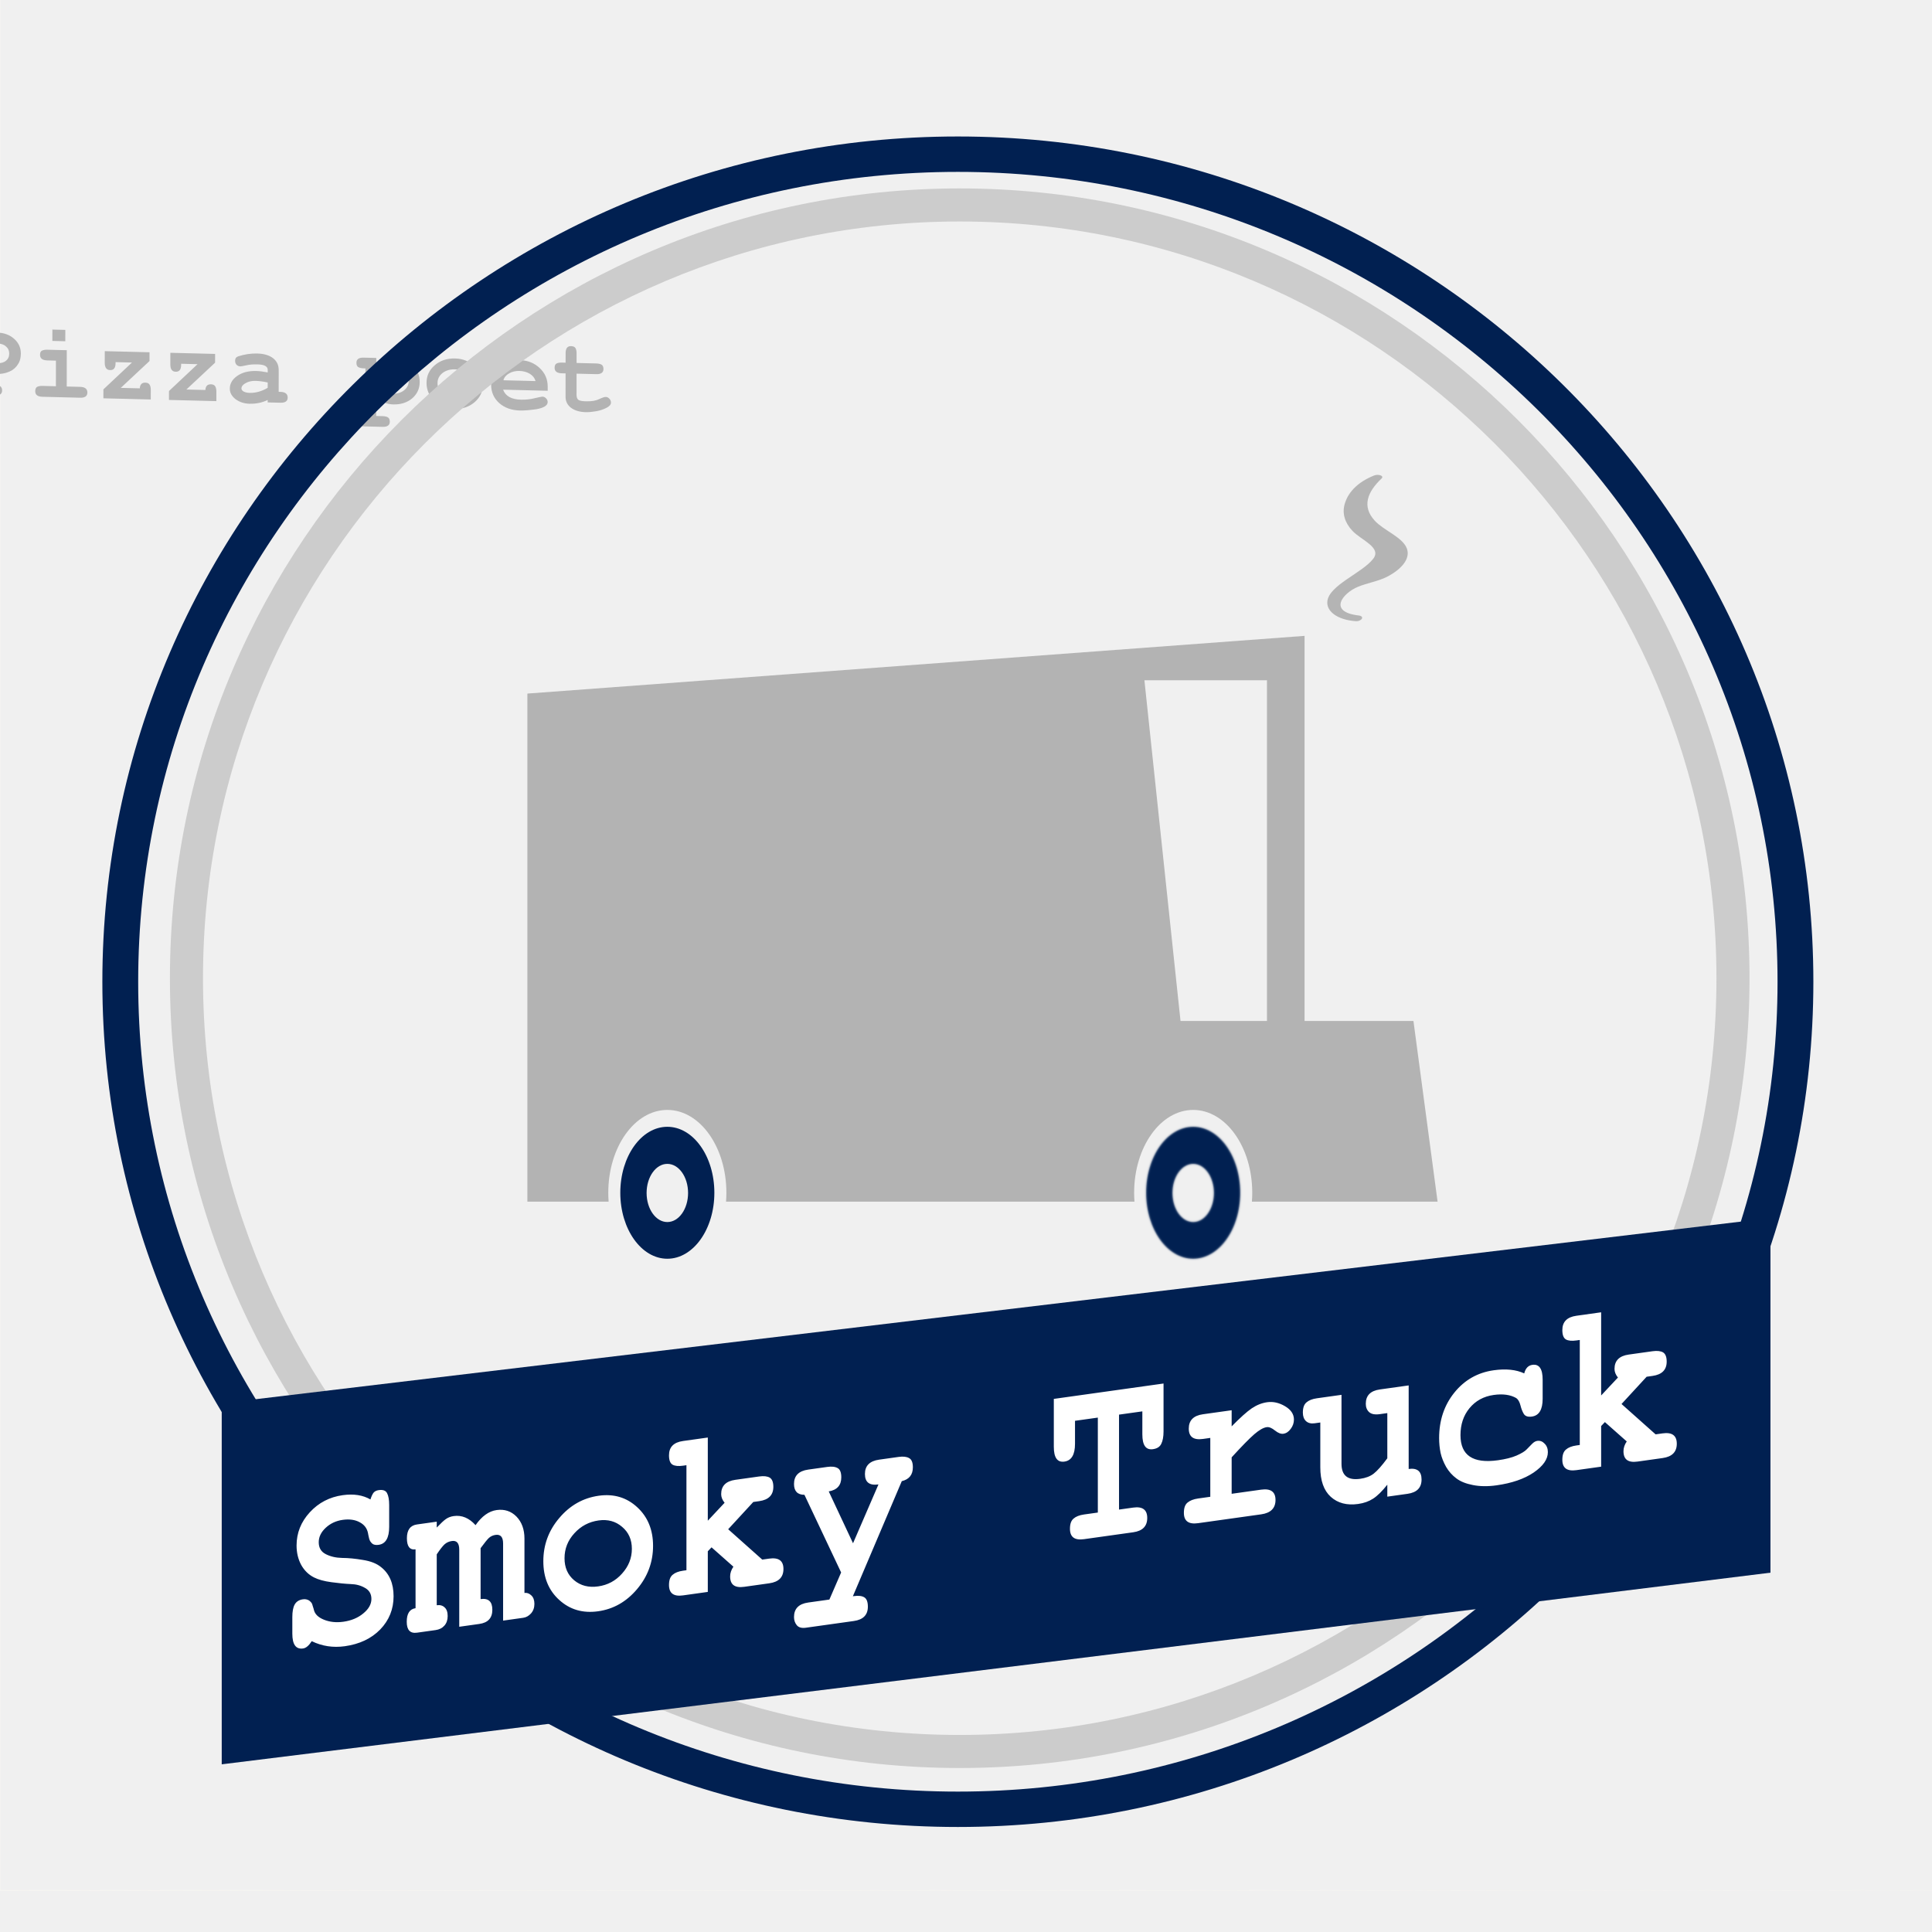
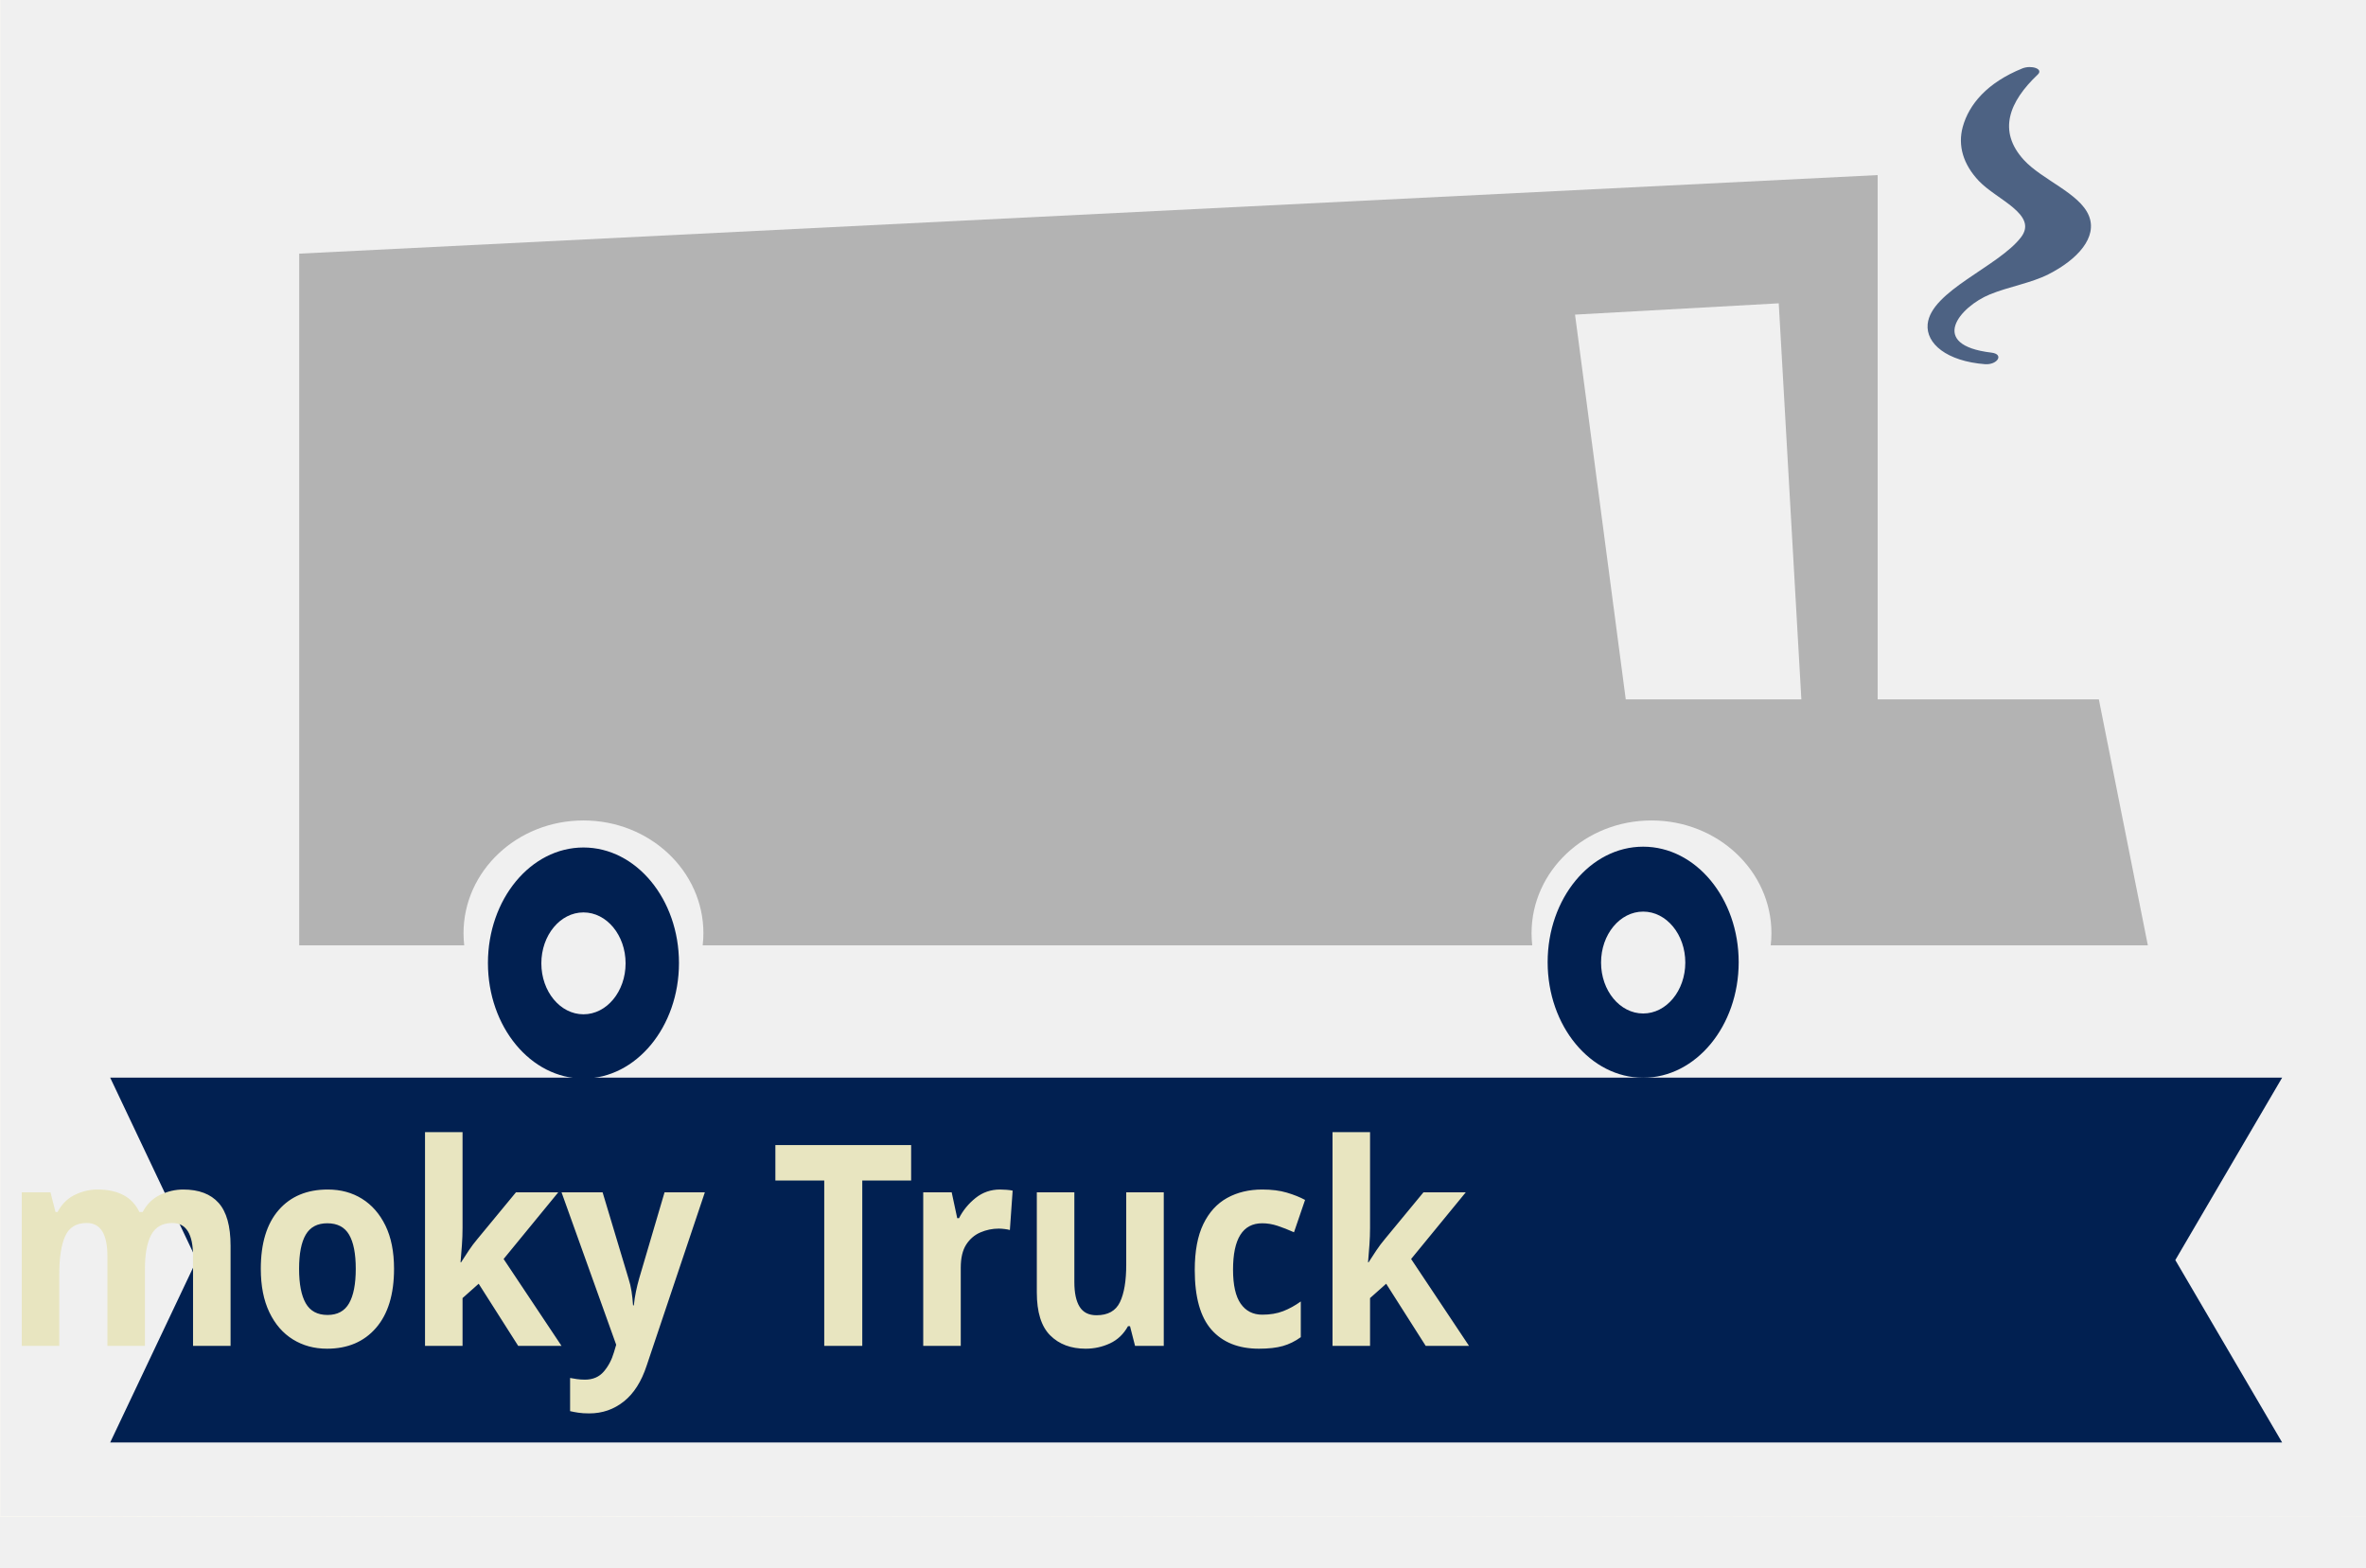
- <svg xmlns="http://www.w3.org/2000/svg" xmlns:xlink="http://www.w3.org/1999/xlink" id="svg3971" version="1.1" xml:space="preserve" width="400" height="400" viewBox="0 0 400 400">
+ <svg xmlns="http://www.w3.org/2000/svg" xmlns:xlink="http://www.w3.org/1999/xlink" id="svg3971" version="1.1" xml:space="preserve" width="400" height="265" viewBox="0 0 400 265">
  <defs id="defs3975">
    <marker orient="auto" refY="0" refX="0" id="Arrow2Lend" style="overflow:visible">
      <path id="path4492" style="fill:#8e0505;fill-opacity:1;fill-rule:evenodd;stroke:none;stroke-width:0.625;stroke-linejoin:round;stroke-opacity:1" d="M 8.719,4.034 -2.207,0.016 8.719,-4.002 c -1.745,2.372 -1.735,5.617 -6e-7,8.035 z" transform="matrix(-1.1,0,0,-1.1,-1.1,0)" />
    </marker>
    <linearGradient id="linearGradient5645">
      <stop style="stop-color:#f9f7f1;stop-opacity:1;" offset="0" id="stop5647" />
      <stop style="stop-color:#f9f7f1;stop-opacity:0;" offset="1" id="stop5649" />
    </linearGradient>
    <linearGradient xlink:href="#linearGradient5645" id="linearGradient5651" x1="-0.5" y1="2568.856" x2="5000.5" y2="2568.856" gradientUnits="userSpaceOnUse" />
    <clipPath clipPathUnits="userSpaceOnUse" id="clipPath3825">
      <path d="M 0,500 500,500 500,0 0,0 0,500 Z" id="path3827" />
    </clipPath>
    <marker orient="auto" refY="0" refX="0" id="Arrow2Lend-3" style="overflow:visible">
      <path id="path4492-6" style="fill:#8e0505;fill-opacity:1;fill-rule:evenodd;stroke:#000000;stroke-width:0.625;stroke-linejoin:round;stroke-opacity:1" d="M 8.719,4.034 -2.207,0.016 8.719,-4.002 c -1.745,2.372 -1.735,5.617 -6e-7,8.035 z" transform="matrix(-1.1,0,0,-1.1,-1.1,0)" />
    </marker>
    <marker orient="auto" refY="0" refX="0" id="Arrow2Lend-7" style="overflow:visible">
      <path id="path4492-5" style="fill:#8e0505;fill-opacity:1;fill-rule:evenodd;stroke:none;stroke-width:0.625;stroke-linejoin:round;stroke-opacity:1" d="M 8.719,4.034 -2.207,0.016 8.719,-4.002 c -1.745,2.372 -1.735,5.617 -6e-7,8.035 z" transform="matrix(-1.1,0,0,-1.1,-1.1,0)" />
    </marker>
    <marker orient="auto" refY="0" refX="0" id="Arrow2Lend-6" style="overflow:visible">
      <path id="path4492-9" style="fill:#8e0505;fill-opacity:1;fill-rule:evenodd;stroke:none;stroke-width:0.625;stroke-linejoin:round;stroke-opacity:1" d="M 8.719,4.034 -2.207,0.016 8.719,-4.002 c -1.745,2.372 -1.735,5.617 -6e-7,8.035 z" transform="matrix(-1.1,0,0,-1.1,-1.1,0)" />
    </marker>
-     <filter style="color-interpolation-filters:sRGB" id="filter6723" x="-0.029" width="1.058" y="-0.021" height="1.041">
-       <feGaussianBlur stdDeviation="1.083" id="feGaussianBlur6725" />
-     </filter>
+     <clipPath clipPathUnits="userSpaceOnUse" id="clipPath7797">
+       <path d="m 5854.74,5381.71 -0.01,0 c -42.49,0 -85,11.64 -122.52,34.89 l -288.6,143.62 0.98,0.94 1.68,3.11 0.11,0.49 c 1.6,-1.33 2.19,-3.06 2.21,-3.37 0.45,3.97 1.19,10.58 -4.04,13.31 -0.93,0.49 -2.09,0.88 -3.46,0.88 -1.96,0 -4.34,-0.78 -7.09,-3.14 l -2.13,-5.26 0.71,-1.04 c -0.05,-0.12 -0.1,-0.24 -0.14,-0.36 l -17.45,8.68 4.72,0.5 1.61,1.54 c 4.62,5.26 5.16,14.78 1.13,19.98 -1.89,2.45 -4.55,3.73 -7.41,3.73 -1.6,0 -3.26,-0.4 -4.87,-1.22 l -2.18,-9.39 c -0.28,0.35 -0.47,0.79 -0.64,0.79 -0.1,0 -0.19,-0.14 -0.28,-0.53 -0.76,-2.08 -2.69,-7.5 1.23,-12.07 l -4.12,2.05 c -1.15,3.89 -4.18,9.63 -9.23,11.31 -0.97,0.32 -1.93,0.48 -2.88,0.48 -2.26,0 -4.42,-0.89 -6.28,-2.63 l -885.91,440.86 -0.61,0.38 c -36.35,22.68 -63.81,53.11 -82.05,87.29 -18.26,34.18 -27.35,72.09 -27.36,109.98 0.01,37.89 9.1,75.8 27.36,109.98 18.24,34.18 45.7,64.61 82.05,87.29 l 0.62,0.38 621.58,309.33 c 0.81,-2.03 2.32,-3.75 4.42,-4.89 1.71,-0.93 3.65,-1.37 5.57,-1.37 3.19,0 6.33,1.23 8.36,3.53 2.13,2.44 3.43,6.69 0.68,11.42 l -1.3,0.13 151.26,75.27 c 2.81,-2.8 6.81,-4.62 11.27,-5.03 0.6,-0.05 1.18,-0.08 1.75,-0.08 3.76,0 6.82,1.17 8.77,3.39 2.47,2.81 2.61,6.78 0.44,10.12 l -4.21,0.57 382.48,190.34 c 1.84,-0.98 3.72,-1.63 5.39,-1.87 0.54,-0.07 1.05,-0.11 1.54,-0.11 3.32,0 5.28,1.62 6.21,2.68 l 0.02,0.02 c 1.03,1.18 2.32,3.38 1.76,6.71 l 14.7,7.31 -2.88,-8.78 c 1.07,-1.01 1.58,-2.03 2.24,-3.31 1.35,-2.67 3.84,-7.55 11.66,-7.55 0.38,0 0.77,0.01 1.18,0.03 l 3.66,1.47 1.92,1.85 c 5.87,6.68 2.23,13.52 0.48,16.82 -0.5,1 -1.17,2.2 -1.26,2.8 l -6.38,1.04 c 0.51,0.51 0.95,1.05 1.33,1.61 23.77,14.68 49.53,24.71 76.01,30.07 1.16,-0.64 2.38,-1.18 3.58,-1.54 1.37,-0.43 2.6,-0.6 3.68,-0.6 3.45,0 5.44,1.76 6.25,2.68 l -1.74,1.53 c 11.4,1.71 22.91,2.56 34.41,2.56 l 0.01,0 c 26.95,0 53.92,-4.68 79.61,-14.04 l -8.25,-2.27 -2.48,-3.86 c -3.65,-5.64 -7.92,-12.22 -8.17,-19.14 -19.74,6.21 -40.22,9.31 -60.71,9.31 -37.23,-0.01 -74.44,-10.24 -107.26,-30.73 l -0.62,-0.38 -37.35,-18.6 c 0.95,1.9 1.33,4.17 1.11,6.78 l -1.39,3.46 c -3.57,4.34 -7.43,5.32 -10.04,5.36 -0.07,0 -0.15,0 -0.22,0 -3.6,0 -7.08,-1.72 -9.83,-4.84 -3.95,-4.52 -6.43,-12.41 -3.22,-18.15 l 8.23,-0.25 -348.07,-173.21 c -0.44,0.3 -0.91,0.6 -1.43,0.88 l -7.72,-1.37 -3.62,-4.11 0,-1.75 -55.76,-27.75 1.12,4.66 c -1.24,3.55 -3.56,10.19 -9.44,11.53 -0.51,0.12 -1.16,0.22 -1.92,0.22 -1.89,0 -4.42,-0.62 -6.91,-3.11 l -0.8,-7.89 -0.38,1.38 -0.07,-8.57 4.16,-3.65 3.33,0 -523.05,-260.29 c 0.88,2.06 1.29,4.38 1.11,6.79 -0.34,4.52 -2.63,8.88 -6.24,11.89 l -8.07,0.01 c -9.68,-8.21 -7.2,-16.14 -5.29,-21.31 l -1.75,0.08 c -4.06,-1.96 -7.27,-6.81 -8.13,-11.58 l -200.66,-99.86 c -31.58,-19.87 -55.09,-46.08 -70.87,-75.59 -15.86,-29.69 -23.82,-62.76 -23.81,-95.85 -0.01,-33.09 7.95,-66.16 23.81,-95.85 15.78,-29.51 39.29,-55.73 70.87,-75.6 l 1231.66,-612.91 -6.68,-13.43 -7.95,-12.73 0,0 7.95,12.73 6.68,13.43 0.64,-0.32 0.62,-0.39 c 32.82,-20.49 70.03,-30.73 107.26,-30.73 37.23,0 74.43,10.24 107.26,30.73 l 0.62,0.39 1232.29,613.23 c 31.58,19.87 55.1,46.09 70.88,75.6 15.86,29.69 23.82,62.76 23.81,95.85 0.01,33.09 -7.95,66.16 -23.81,95.85 -15.78,29.51 -39.3,55.72 -70.87,75.59 L 6115.72,6936 c 0.18,0.47 0.39,0.98 0.66,1.52 l 0.02,0.05 0.01,0.02 -2.54,1.26 c 0.12,1.29 0.41,3.25 0.54,4.14 0.4,2.58 0.94,6.15 -2.62,8.36 l -6.83,-0.13 c -1.95,-1.31 -3.74,-3.46 -5.44,-5.84 -0.21,-0.31 -0.43,-0.61 -0.71,-0.97 l -136.2,67.79 -0.62,0.38 c -8.85,5.52 -18.02,10.3 -27.42,14.34 1.11,0.94 2.17,1.98 3.15,3.1 4.78,5.44 6.92,11.81 5.87,17.47 -0.62,3.46 -2.72,8.29 -9.13,11.73 14.76,-5.39 29.11,-12.32 42.79,-20.8 l 361.27,-179.78 c 0.04,-0.16 0.09,-0.32 0.13,-0.49 l 0.94,-0.05 869.99,-432.94 0.61,-0.38 c 36.35,-22.68 63.81,-53.11 82.05,-87.29 18.25,-34.18 27.35,-72.09 27.35,-109.98 0,-37.89 -9.1,-75.8 -27.35,-109.98 -18.24,-34.18 -45.7,-64.61 -82.05,-87.29 l -0.61,-0.38 -1232.33,-613.26 c -37.52,-23.25 -80.03,-34.89 -122.51,-34.89 m 1255.73,623.16 c -0.09,0 -0.18,0 -0.28,0 -2.41,-0.07 -6.04,-0.95 -9.51,-4.9 l -1.17,-1.48 0.93,-8.44 6.18,-5.43 8.84,0.58 5.46,6.22 -0.19,8.47 c -3.23,3.34 -6.64,4.98 -10.26,4.98 m 91.77,38.09 0,0 m -1758.75,-482.68 -0.87,0.44 1.37,3.4 c 0.6,-0.76 0.53,-1.88 -0.5,-3.84" id="path7799" />
+     </clipPath>
+     <clipPath clipPathUnits="userSpaceOnUse" id="clipPath7797-3">
+       <path d="m 5854.74,5381.71 -0.01,0 c -42.49,0 -85,11.64 -122.52,34.89 l -288.6,143.62 0.98,0.94 1.68,3.11 0.11,0.49 c 1.6,-1.33 2.19,-3.06 2.21,-3.37 0.45,3.97 1.19,10.58 -4.04,13.31 -0.93,0.49 -2.09,0.88 -3.46,0.88 -1.96,0 -4.34,-0.78 -7.09,-3.14 l -2.13,-5.26 0.71,-1.04 c -0.05,-0.12 -0.1,-0.24 -0.14,-0.36 l -17.45,8.68 4.72,0.5 1.61,1.54 c 4.62,5.26 5.16,14.78 1.13,19.98 -1.89,2.45 -4.55,3.73 -7.41,3.73 -1.6,0 -3.26,-0.4 -4.87,-1.22 l -2.18,-9.39 c -0.28,0.35 -0.47,0.79 -0.64,0.79 -0.1,0 -0.19,-0.14 -0.28,-0.53 -0.76,-2.08 -2.69,-7.5 1.23,-12.07 l -4.12,2.05 c -1.15,3.89 -4.18,9.63 -9.23,11.31 -0.97,0.32 -1.93,0.48 -2.88,0.48 -2.26,0 -4.42,-0.89 -6.28,-2.63 l -885.91,440.86 -0.61,0.38 c -36.35,22.68 -63.81,53.11 -82.05,87.29 -18.26,34.18 -27.35,72.09 -27.36,109.98 0.01,37.89 9.1,75.8 27.36,109.98 18.24,34.18 45.7,64.61 82.05,87.29 l 0.62,0.38 621.58,309.33 c 0.81,-2.03 2.32,-3.75 4.42,-4.89 1.71,-0.93 3.65,-1.37 5.57,-1.37 3.19,0 6.33,1.23 8.36,3.53 2.13,2.44 3.43,6.69 0.68,11.42 l -1.3,0.13 151.26,75.27 c 2.81,-2.8 6.81,-4.62 11.27,-5.03 0.6,-0.05 1.18,-0.08 1.75,-0.08 3.76,0 6.82,1.17 8.77,3.39 2.47,2.81 2.61,6.78 0.44,10.12 l -4.21,0.57 382.48,190.34 c 1.84,-0.98 3.72,-1.63 5.39,-1.87 0.54,-0.07 1.05,-0.11 1.54,-0.11 3.32,0 5.28,1.62 6.21,2.68 l 0.02,0.02 c 1.03,1.18 2.32,3.38 1.76,6.71 l 14.7,7.31 -2.88,-8.78 c 1.07,-1.01 1.58,-2.03 2.24,-3.31 1.35,-2.67 3.84,-7.55 11.66,-7.55 0.38,0 0.77,0.01 1.18,0.03 l 3.66,1.47 1.92,1.85 c 5.87,6.68 2.23,13.52 0.48,16.82 -0.5,1 -1.17,2.2 -1.26,2.8 l -6.38,1.04 c 0.51,0.51 0.95,1.05 1.33,1.61 23.77,14.68 49.53,24.71 76.01,30.07 1.16,-0.64 2.38,-1.18 3.58,-1.54 1.37,-0.43 2.6,-0.6 3.68,-0.6 3.45,0 5.44,1.76 6.25,2.68 l -1.74,1.53 c 11.4,1.71 22.91,2.56 34.41,2.56 l 0.01,0 c 26.95,0 53.92,-4.68 79.61,-14.04 l -8.25,-2.27 -2.48,-3.86 c -3.65,-5.64 -7.92,-12.22 -8.17,-19.14 -19.74,6.21 -40.22,9.31 -60.71,9.31 -37.23,-0.01 -74.44,-10.24 -107.26,-30.73 l -0.62,-0.38 -37.35,-18.6 c 0.95,1.9 1.33,4.17 1.11,6.78 l -1.39,3.46 c -3.57,4.34 -7.43,5.32 -10.04,5.36 -0.07,0 -0.15,0 -0.22,0 -3.6,0 -7.08,-1.72 -9.83,-4.84 -3.95,-4.52 -6.43,-12.41 -3.22,-18.15 l 8.23,-0.25 -348.07,-173.21 c -0.44,0.3 -0.91,0.6 -1.43,0.88 l -7.72,-1.37 -3.62,-4.11 0,-1.75 -55.76,-27.75 1.12,4.66 c -1.24,3.55 -3.56,10.19 -9.44,11.53 -0.51,0.12 -1.16,0.22 -1.92,0.22 -1.89,0 -4.42,-0.62 -6.91,-3.11 l -0.8,-7.89 -0.38,1.38 -0.07,-8.57 4.16,-3.65 3.33,0 -523.05,-260.29 c 0.88,2.06 1.29,4.38 1.11,6.79 -0.34,4.52 -2.63,8.88 -6.24,11.89 l -8.07,0.01 c -9.68,-8.21 -7.2,-16.14 -5.29,-21.31 l -1.75,0.08 c -4.06,-1.96 -7.27,-6.81 -8.13,-11.58 l -200.66,-99.86 c -31.58,-19.87 -55.09,-46.08 -70.87,-75.59 -15.86,-29.69 -23.82,-62.76 -23.81,-95.85 -0.01,-33.09 7.95,-66.16 23.81,-95.85 15.78,-29.51 39.29,-55.73 70.87,-75.6 l 1231.66,-612.91 -6.68,-13.43 -7.95,-12.73 0,0 7.95,12.73 6.68,13.43 0.64,-0.32 0.62,-0.39 c 32.82,-20.49 70.03,-30.73 107.26,-30.73 37.23,0 74.43,10.24 107.26,30.73 l 0.62,0.39 1232.29,613.23 c 31.58,19.87 55.1,46.09 70.88,75.6 15.86,29.69 23.82,62.76 23.81,95.85 0.01,33.09 -7.95,66.16 -23.81,95.85 -15.78,29.51 -39.3,55.72 -70.87,75.59 L 6115.72,6936 c 0.18,0.47 0.39,0.98 0.66,1.52 l 0.02,0.05 0.01,0.02 -2.54,1.26 c 0.12,1.29 0.41,3.25 0.54,4.14 0.4,2.58 0.94,6.15 -2.62,8.36 l -6.83,-0.13 c -1.95,-1.31 -3.74,-3.46 -5.44,-5.84 -0.21,-0.31 -0.43,-0.61 -0.71,-0.97 l -136.2,67.79 -0.62,0.38 c -8.85,5.52 -18.02,10.3 -27.42,14.34 1.11,0.94 2.17,1.98 3.15,3.1 4.78,5.44 6.92,11.81 5.87,17.47 -0.62,3.46 -2.72,8.29 -9.13,11.73 14.76,-5.39 29.11,-12.32 42.79,-20.8 l 361.27,-179.78 c 0.04,-0.16 0.09,-0.32 0.13,-0.49 l 0.94,-0.05 869.99,-432.94 0.61,-0.38 c 36.35,-22.68 63.81,-53.11 82.05,-87.29 18.25,-34.18 27.35,-72.09 27.35,-109.98 0,-37.89 -9.1,-75.8 -27.35,-109.98 -18.24,-34.18 -45.7,-64.61 -82.05,-87.29 l -0.61,-0.38 -1232.33,-613.26 c -37.52,-23.25 -80.03,-34.89 -122.51,-34.89 m 1255.73,623.16 c -0.09,0 -0.18,0 -0.28,0 -2.41,-0.07 -6.04,-0.95 -9.51,-4.9 l -1.17,-1.48 0.93,-8.44 6.18,-5.43 8.84,0.58 5.46,6.22 -0.19,8.47 c -3.23,3.34 -6.64,4.98 -10.26,4.98 m 91.77,38.09 0,0 m -1758.75,-482.68 -0.87,0.44 1.37,3.4 c 0.6,-0.76 0.53,-1.88 -0.5,-3.84" id="path7799-6" />
+     </clipPath>
  </defs>
-   <g id="g3979" transform="matrix(1.25,0,0,-1.25,0,400)">
+   <g id="g3979" transform="matrix(1.25,0,0,-1.25,0,265)">
    <g id="g3981" transform="scale(0.1,0.1)" style="display:inline">
      <path d="m 0,68.856 5000,0 0,5000 -5000,0 L 0,68.856 Z" style="fill:none;fill-opacity:0;fill-rule:nonzero;stroke:url(#linearGradient5651);stroke-opacity:1" id="path3983" />
-       <g style="display:inline;fill:#b3b3b3" id="g4479-3-8-8" transform="matrix(17.28306,0,0,17.28306,-4370.586,1224.824)">
-         <text transform="matrix(1.005594,-0.02518117,-0.00124352,-0.9944059,0,0)" style="font-style:normal;font-variant:normal;font-weight:normal;font-stretch:normal;font-size:19.806px;font-family:FreeMono;-inkscape-font-specification:FreeMono;text-align:center;writing-mode:lr-tb;text-anchor:middle;fill:#b3b3b3;fill-opacity:1;fill-rule:nonzero;stroke:none" id="text4481-6-3-9" x="344.444" y="-83.157">
-           <tspan x="344.444" y="-83.157" id="tspan4485-5-0-7" style="font-style:normal;font-variant:normal;font-weight:bold;font-stretch:normal;font-size:10.415px;font-family:FreeMono;-inkscape-font-specification:'FreeMono Bold';text-align:center;text-anchor:middle;fill:#b3b3b3;fill-opacity:1">Pizza poet</tspan>
-           <tspan x="344.444" y="-70.139" style="font-style:normal;font-variant:normal;font-weight:normal;font-stretch:normal;font-size:14px;font-family:FreeMono;-inkscape-font-specification:FreeMono;text-align:center;text-anchor:middle;fill:#b3b3b3;fill-opacity:1" id="tspan7251-3" />
-         </text>
-       </g>
-       <path d="m 1586.524,2915.306 c -748.61,0 -1357.645,-601.736 -1357.645,-1341.376 0,-739.621 609.035,-1341.379 1357.645,-1341.379 748.605,0 1357.642,601.758 1357.642,1341.379 0,739.64 -609.038,1341.376 -1357.642,1341.376 z m 0,-2741.366 c -781.325,0 -1416.985,628.026 -1416.985,1399.99 0,771.964 635.66,1400.01 1416.985,1400.01 781.32,0 1416.98,-628.046 1416.98,-1400.01 0,-771.964 -635.66,-1399.99 -1416.98,-1399.99" style="display:inline;fill:#012051;fill-opacity:1;fill-rule:nonzero;stroke:none" id="path3561-0-9-6" />
-       <path d="m 1742.927,1281.672 c -10.98,0 -19.87,12.49 -19.87,27.88 0,15.4 8.89,27.88 19.87,27.88 10.98,0 19.88,-12.48 19.88,-27.88 0,-15.39 -8.9,-27.88 -19.88,-27.88 z m 0,91.29 c -24.89,0 -45.07,-28.31 -45.07,-63.22 0,-34.92 20.18,-63.23 45.07,-63.23 24.89,0 45.07,28.31 45.07,63.23 0,34.91 -20.18,63.22 -45.07,63.22" style="fill:#012051;fill-opacity:1;fill-rule:nonzero;stroke:none;filter:url(#filter6723)" id="path3577-7-9" transform="matrix(1.728306,0,0,1.728306,-1036.022,-1039.227)" />
-       <path d="m 2098.514,2073.301 0,-564.364 -143.207,0 -59.8,564.364 203.007,0 z m -122.225,-711.685 c 54.03,0 97.825,-61.438 97.825,-137.21 0,-4.976 -0.21,-9.884 -0.589,-14.742 l 307.553,0 -39.958,299.273 -180.37,0 0,637.869 -1287.244,-95.575 0,-841.567 134.569,0 c -0.363,4.857 -0.572,9.766 -0.572,14.742 0,75.772 43.778,137.21 97.808,137.21 54.025,0 97.819,-61.438 97.819,-137.21 0,-4.976 -0.204,-9.884 -0.589,-14.742 l 676.511,0 c -0.363,4.857 -0.567,9.766 -0.567,14.742 0,75.772 43.777,137.21 97.802,137.21" style="fill:#b3b3b3;fill-opacity:1;fill-rule:nonzero;stroke:none" id="path3579-8-1" />
-       <path d="m 1105.312,1175.896 c -18.964,0 -34.341,21.583 -34.341,48.181 0,26.616 15.377,48.187 34.341,48.187 18.976,0 34.358,-21.571 34.358,-48.187 0,-26.599 -15.382,-48.181 -34.358,-48.181 z m 0,157.778 c -43.018,0 -77.897,-48.929 -77.897,-109.268 0,-60.35 34.879,-109.28 77.897,-109.28 43.018,0 77.891,48.929 77.891,109.28 0,60.339 -34.873,109.268 -77.891,109.268" style="fill:#012051;fill-opacity:1;fill-rule:nonzero;stroke:none" id="path3581-5-9" />
-       <path d="m 1589.603,2833.134 c -691.114,0 -1253.376,-562.263 -1253.376,-1253.377 0,-691.102 562.262,-1253.38 1253.376,-1253.38 691.119,0 1253.377,562.278 1253.377,1253.38 0,691.114 -562.258,1253.377 -1253.377,1253.377 z m 0,-2561.522 c -721.318,0 -1308.16,586.827 -1308.16,1308.145 0,721.317 586.842,1308.158 1308.16,1308.158 721.317,0 1308.163,-586.841 1308.163,-1308.158 0,-721.317 -586.846,-1308.145 -1308.163,-1308.145" style="display:inline;fill:#cccccc;fill-opacity:1;fill-rule:nonzero;stroke:none;stroke-opacity:1" id="path3561-2-4" />
-       <path d="m 367.257,875.759 2565.174,306.728 0,-587.329 -2565.174,-317.424 0,598.025" style="display:inline;fill:#012051;fill-opacity:1;fill-rule:nonzero;stroke:none;stroke-width:0.825;stroke-opacity:1" id="path4087-3-8-5" />
-       <g style="display:inline" id="g4089-4-9-0" transform="matrix(17.28306,0,0,20.12943,-532.3379,-6088.967)">
-         <text transform="matrix(1,0.120371,0,-1,0,0)" style="font-style:normal;font-variant:normal;font-weight:normal;font-stretch:normal;font-size:16px;font-family:FreeMono;-inkscape-font-specification:FreeMono;writing-mode:lr-tb;fill:#f58c63;fill-opacity:1;fill-rule:nonzero;stroke:none" id="text4091-90-6-3" x="57.552" y="-318.601">
-           <tspan id="tspan4093-2-0-6" x="57.552" y="-318.601" style="font-style:normal;font-variant:normal;font-weight:bold;font-stretch:normal;font-size:20.385px;line-height:99%;font-family:FreeMono;-inkscape-font-specification:'FreeMono Bold';fill:#ffffff;fill-opacity:1;stroke:#800000;stroke-opacity:0">Smoky Truck</tspan>
-         </text>
-       </g>
-       <path id="path6036" style="fill:#999999;fill-opacity:1;fill-rule:nonzero;stroke:none;opacity:0.68" d="m 2245.178,2171.137 c -31.126,2.41 -48.204,16.769 -46.72,32.593 2.551,27.151 58.025,47.114 76.175,70.986 14.067,18.501 -19.867,30.558 -34.323,45.764 -12.986,13.66 -17.361,29.057 -13.26,44.093 5.022,18.417 19.918,36.183 48.624,47.785 7.212,2.918 17.514,-0.311 12.577,-4.988 -23.369,-22.136 -32.858,-46.048 -11.41,-69.587 14.827,-16.265 45.54,-27.164 53.069,-45.501 7.225,-17.575 -9.056,-35.698 -32.947,-47.825 -14.063,-7.144 -32.395,-10.106 -47.707,-16.381 -24.812,-10.173 -50.812,-41.323 1.17,-47.505 10.722,-1.269 4.808,-10.213 -5.248,-9.434 l 0,0" />
-       <flowRoot xml:space="preserve" id="flowRoot6748" style="fill:black;stroke:none;stroke-opacity:1;stroke-width:1px;stroke-linejoin:miter;stroke-linecap:butt;fill-opacity:1;font-family:sans-serif;font-style:normal;font-weight:normal;font-size:40px;line-height:125%;letter-spacing:0px;word-spacing:0px">
+       <flowRoot xml:space="preserve" id="flowRoot6748" style="font-style:normal;font-weight:normal;font-size:40px;line-height:125%;font-family:sans-serif;letter-spacing:0px;word-spacing:0px;fill:#000000;fill-opacity:1;stroke:none;stroke-width:1px;stroke-linecap:butt;stroke-linejoin:miter;stroke-opacity:1">
        <flowRegion id="flowRegion6750">
          <rect id="rect6752" width="510.085" height="498.176" x="63.513" y="-129.932" />
        </flowRegion>
        <flowPara id="flowPara6754" />
      </flowRoot>
-       <flowRoot xml:space="preserve" id="flowRoot6756" style="fill:black;stroke:none;stroke-opacity:1;stroke-width:1px;stroke-linejoin:miter;stroke-linecap:butt;fill-opacity:1;font-family:sans-serif;font-style:normal;font-weight:normal;font-size:40px;line-height:125%;letter-spacing:0px;word-spacing:0px">
+       <flowRoot xml:space="preserve" id="flowRoot6756" style="font-style:normal;font-weight:normal;font-size:40px;line-height:125%;font-family:sans-serif;letter-spacing:0px;word-spacing:0px;fill:#000000;fill-opacity:1;stroke:none;stroke-width:1px;stroke-linecap:butt;stroke-linejoin:miter;stroke-opacity:1">
        <flowRegion id="flowRegion6758">
          <rect id="rect6760" width="55.573" height="117.101" x="-7.939" y="-282.759" />
        </flowRegion>
        <flowPara id="flowPara6762" />
      </flowRoot>
+       <path d="m 2405.742,1709.717 30.581,-535.716 -237.504,0 -68.596,520.426 z m -172.125,-699.508 c 89.608,0 162.24,-68.307 162.24,-152.55 0,-5.533 -0.348,-10.99 -0.978,-16.39 l 510.069,0 -66.268,332.731 -299.138,0 0,709.181 -2134.859,-106.26 0,-935.652 223.179,0 c -0.602,5.4 -0.949,10.857 -0.949,16.39 0,84.243 72.604,152.55 162.212,152.55 89.598,0 162.231,-68.307 162.231,-152.55 0,-5.533 -0.339,-10.99 -0.978,-16.39 l 1121.977,0 c -0.602,5.4 -0.941,10.857 -0.941,16.39 0,84.243 72.604,152.55 162.203,152.55" style="display:inline;fill:#b3b3b3;fill-opacity:1;fill-rule:nonzero;stroke:none" id="path3579-8-1-1-8" />
+       <path d="m 789.124,748.005 c -31.452,0 -56.954,30.865 -56.954,68.903 0,38.062 25.502,68.911 56.954,68.911 31.471,0 56.981,-30.849 56.981,-68.911 0,-38.038 -25.511,-68.903 -56.981,-68.903 z m 0,225.635 c -71.345,0 -129.191,-69.973 -129.191,-156.262 0,-86.305 57.846,-156.278 129.191,-156.278 71.344,0 129.181,69.973 129.181,156.278 0,86.289 -57.837,156.262 -129.181,156.262" style="display:inline;fill:#012051;fill-opacity:1;fill-rule:nonzero;stroke:none" id="path3581-5-9-2-7" />
+       <path id="path6036-7-9" style="display:inline;opacity:0.68;fill:#012051;fill-opacity:1;fill-rule:nonzero;stroke:none" d="m 2684.631,1627.389 c -51.622,3.997 -79.945,27.811 -77.484,54.055 4.231,45.03 96.232,78.137 126.335,117.729 23.329,30.684 -32.949,50.68 -56.924,75.898 -21.536,22.655 -28.793,48.19 -21.992,73.128 8.329,30.544 33.033,60.009 80.641,79.25 11.961,4.839 29.046,-0.516 20.859,-8.273 -38.757,-36.711 -54.493,-76.37 -18.923,-115.409 24.59,-26.976 75.526,-45.05 88.013,-75.462 11.982,-29.148 -15.02,-59.204 -54.642,-79.317 -23.323,-11.849 -53.725,-16.76 -79.12,-27.168 -41.15,-16.871 -84.27,-68.533 1.94,-78.786 17.783,-2.105 7.974,-16.937 -8.703,-15.645 l 0,0" />
+       <path d="m 2222.376,749.099 c -31.451,0 -56.954,30.865 -56.954,68.903 0,38.063 25.502,68.911 56.954,68.911 31.47,0 56.981,-30.848 56.981,-68.911 0,-38.038 -25.511,-68.903 -56.981,-68.903 z m 0,225.635 c -71.345,0 -129.191,-69.973 -129.191,-156.261 0,-86.305 57.846,-156.278 129.191,-156.278 71.344,0 129.181,69.973 129.181,156.278 0,86.289 -57.837,156.261 -129.181,156.261" style="display:inline;fill:#012051;fill-opacity:1;fill-rule:nonzero;stroke:none" id="path3581-5-9-2-7-7" />
+       <path id="path4469" style="fill:#012051;fill-opacity:1;fill-rule:nonzero;stroke:none" d="m 3086.578,168.833 -2937.548,0 116.956,246.737 -116.956,246.737 2937.548,0 -144.485,-246.737 144.485,-246.737" />
+       <text style="font-variant:normal;font-weight:normal;font-size:792.649px;font-family:HVDComicSerifPro;-inkscape-font-specification:HVDComicSerifPro;text-align:center;writing-mode:lr-tb;text-anchor:middle;display:inline;fill:#e8e5c0;fill-opacity:1;fill-rule:nonzero;stroke:none" id="text6646-6-1" x="1673.488" y="-283.383" transform="scale(0.9462735,-1.056777)">
+         <tspan x="1673.488" y="-283.383" style="font-style:normal;font-variant:normal;font-weight:bold;font-stretch:normal;font-size:360px;font-family:HVDComicSerifPro;-inkscape-font-specification:'HVDComicSerifPro Bold';text-align:center;text-anchor:middle" id="tspan7548-0-0">Smoky Truck</tspan>
+       </text>
    </g>
  </g>
</svg>
